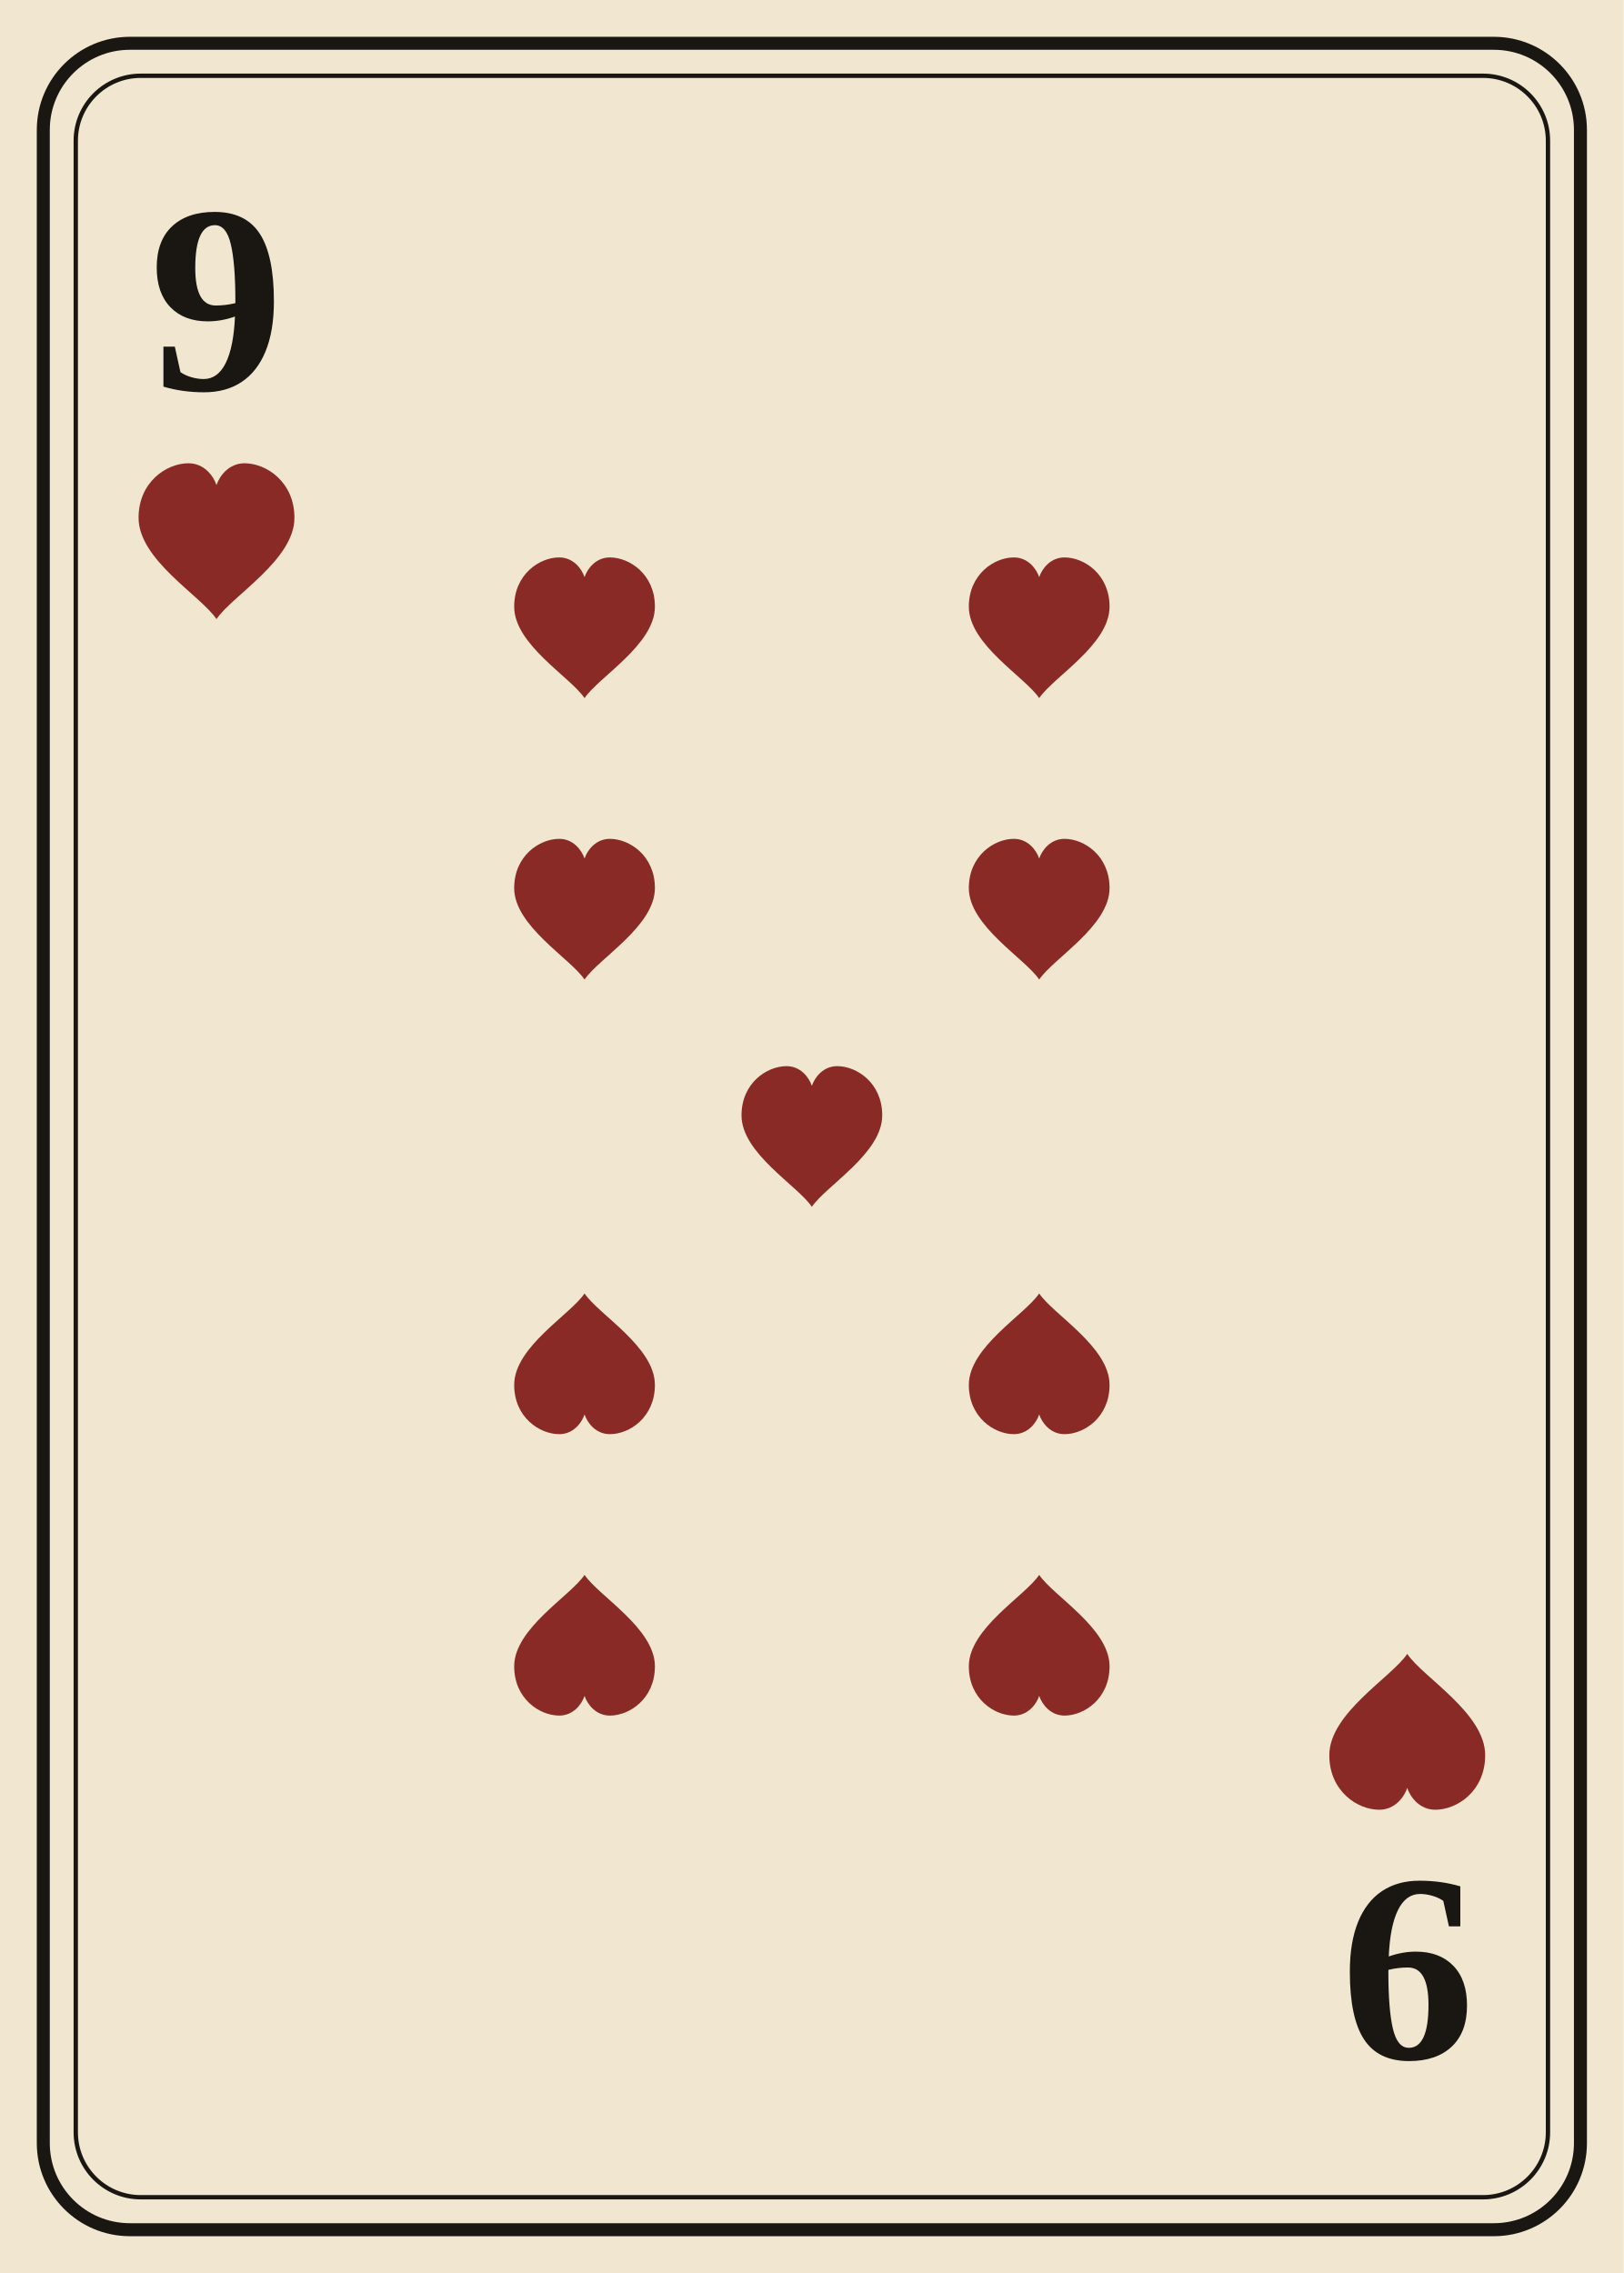
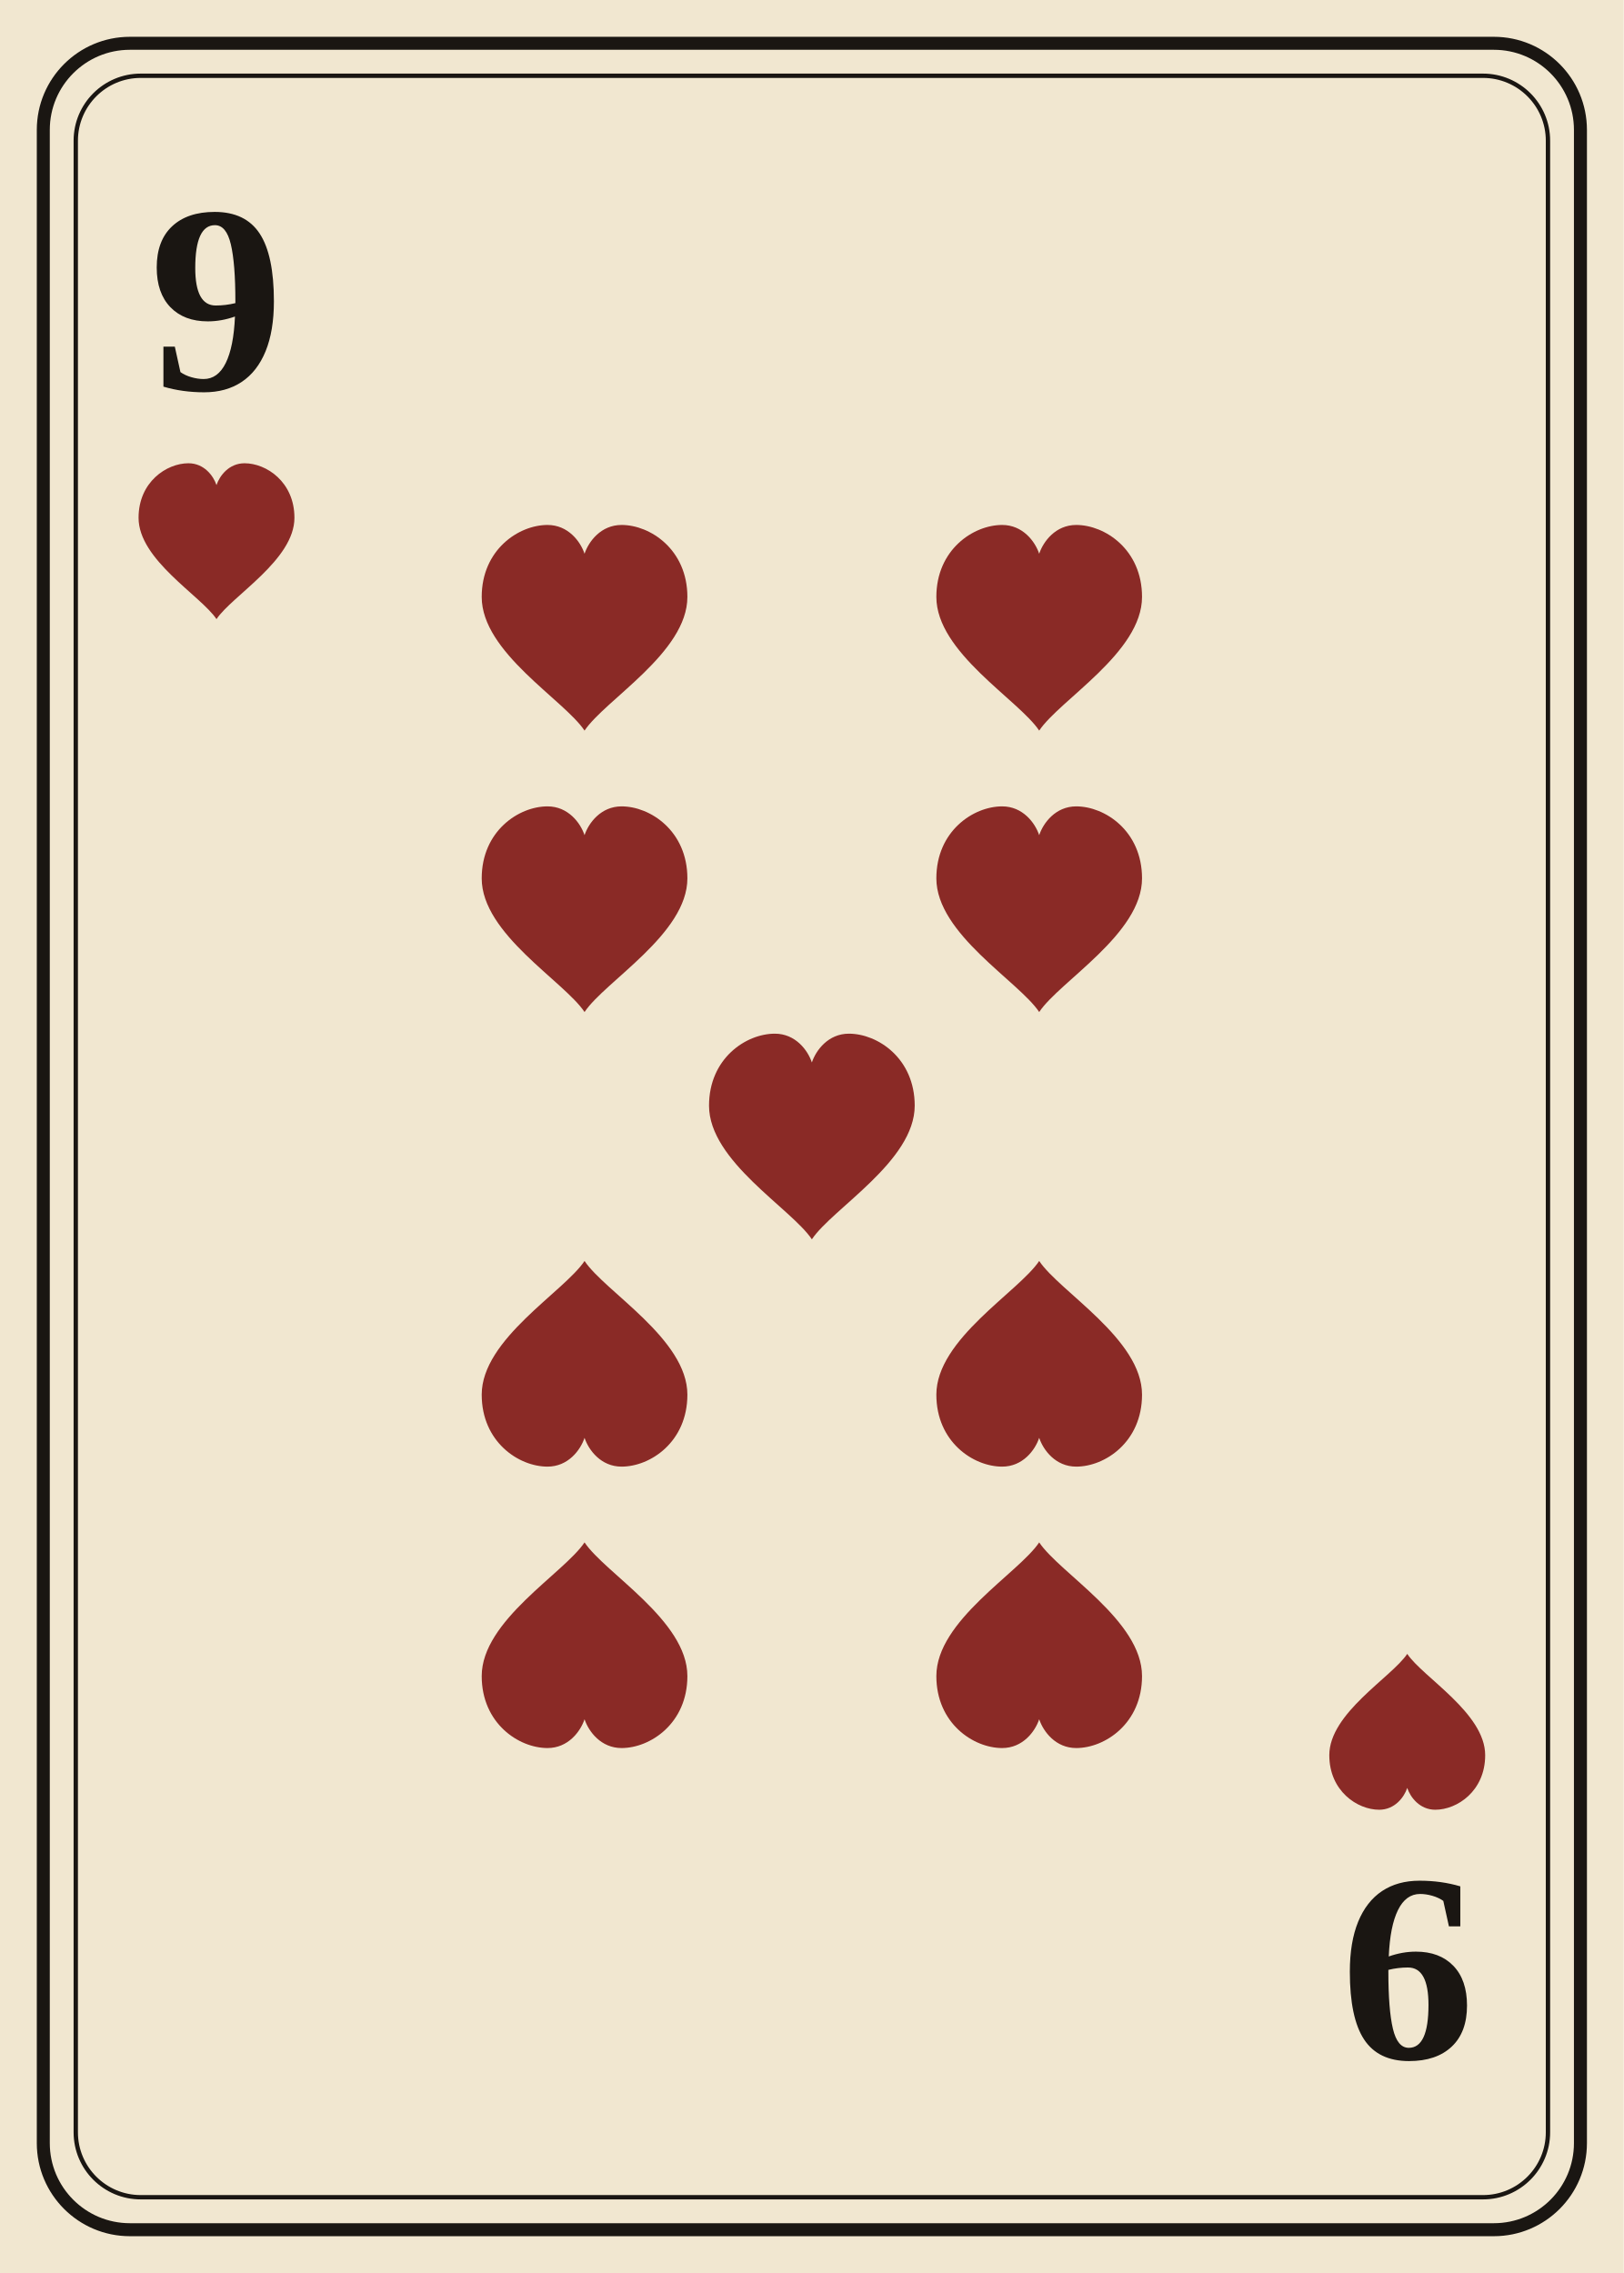
<svg xmlns="http://www.w3.org/2000/svg" viewBox="0 0 750 1050" width="750" height="1050">
  <rect width="750" height="1050" fill="#f1e7d0" />
  <rect x="20" y="20" width="710" height="1010" rx="40" ry="40" fill="none" stroke="#1a1612" stroke-width="6" />
  <rect x="35" y="35" width="680" height="980" rx="30" ry="30" fill="none" stroke="#1a1612" stroke-width="2" />
  <g font-family="Georgia, 'Times New Roman', serif" font-weight="700" fill="#1a1612">
    <text x="100" y="180" font-size="124" text-anchor="middle">9</text>
    <g transform="translate(100 250) scale(0.72)">
      <path d="M 0 50 C -10 35 -50 12 -50 -15 C -50 -38 -32 -50 -18 -50 C -8 -50 -2 -42 0 -36 C 2 -42 8 -50 18 -50 C 32 -50 50 -38 50 -15 C 50 12 10 35 0 50 Z" fill="#8a2a26" />
    </g>
  </g>
  <g transform="rotate(180 375 525)">
    <g font-family="Georgia, 'Times New Roman', serif" font-weight="700" fill="#1a1612">
      <text x="100" y="180" font-size="124" text-anchor="middle">9</text>
      <g transform="translate(100 250) scale(0.72)">
        <path d="M 0 50 C -10 35 -50 12 -50 -15 C -50 -38 -32 -50 -18 -50 C -8 -50 -2 -42 0 -36 C 2 -42 8 -50 18 -50 C 32 -50 50 -38 50 -15 C 50 12 10 35 0 50 Z" fill="#8a2a26" />
      </g>
    </g>
  </g>
-   <g transform="translate(270 290) rotate(0) scale(0.65)">
+   <g transform="translate(270 290) rotate(0) scale(0.95)">
    <path d="M 0 50 C -10 35 -50 12 -50 -15 C -50 -38 -32 -50 -18 -50 C -8 -50 -2 -42 0 -36 C 2 -42 8 -50 18 -50 C 32 -50 50 -38 50 -15 C 50 12 10 35 0 50 Z" fill="#8a2a26" />
  </g>
-   <g transform="translate(480 290) rotate(0) scale(0.65)">
+   <g transform="translate(480 290) rotate(0) scale(0.95)">
    <path d="M 0 50 C -10 35 -50 12 -50 -15 C -50 -38 -32 -50 -18 -50 C -8 -50 -2 -42 0 -36 C 2 -42 8 -50 18 -50 C 32 -50 50 -38 50 -15 C 50 12 10 35 0 50 Z" fill="#8a2a26" />
  </g>
-   <g transform="translate(270 420) rotate(0) scale(0.65)">
+   <g transform="translate(270 420) rotate(0) scale(0.95)">
    <path d="M 0 50 C -10 35 -50 12 -50 -15 C -50 -38 -32 -50 -18 -50 C -8 -50 -2 -42 0 -36 C 2 -42 8 -50 18 -50 C 32 -50 50 -38 50 -15 C 50 12 10 35 0 50 Z" fill="#8a2a26" />
  </g>
-   <g transform="translate(480 420) rotate(0) scale(0.65)">
+   <g transform="translate(480 420) rotate(0) scale(0.95)">
    <path d="M 0 50 C -10 35 -50 12 -50 -15 C -50 -38 -32 -50 -18 -50 C -8 -50 -2 -42 0 -36 C 2 -42 8 -50 18 -50 C 32 -50 50 -38 50 -15 C 50 12 10 35 0 50 Z" fill="#8a2a26" />
  </g>
-   <g transform="translate(375 525) rotate(0) scale(0.65)">
+   <g transform="translate(375 525) rotate(0) scale(0.95)">
    <path d="M 0 50 C -10 35 -50 12 -50 -15 C -50 -38 -32 -50 -18 -50 C -8 -50 -2 -42 0 -36 C 2 -42 8 -50 18 -50 C 32 -50 50 -38 50 -15 C 50 12 10 35 0 50 Z" fill="#8a2a26" />
  </g>
-   <g transform="translate(270 630) rotate(180) scale(0.65)">
+   <g transform="translate(270 630) rotate(180) scale(0.95)">
    <path d="M 0 50 C -10 35 -50 12 -50 -15 C -50 -38 -32 -50 -18 -50 C -8 -50 -2 -42 0 -36 C 2 -42 8 -50 18 -50 C 32 -50 50 -38 50 -15 C 50 12 10 35 0 50 Z" fill="#8a2a26" />
  </g>
-   <g transform="translate(480 630) rotate(180) scale(0.65)">
+   <g transform="translate(480 630) rotate(180) scale(0.95)">
    <path d="M 0 50 C -10 35 -50 12 -50 -15 C -50 -38 -32 -50 -18 -50 C -8 -50 -2 -42 0 -36 C 2 -42 8 -50 18 -50 C 32 -50 50 -38 50 -15 C 50 12 10 35 0 50 Z" fill="#8a2a26" />
  </g>
-   <g transform="translate(270 760) rotate(180) scale(0.65)">
+   <g transform="translate(270 760) rotate(180) scale(0.95)">
    <path d="M 0 50 C -10 35 -50 12 -50 -15 C -50 -38 -32 -50 -18 -50 C -8 -50 -2 -42 0 -36 C 2 -42 8 -50 18 -50 C 32 -50 50 -38 50 -15 C 50 12 10 35 0 50 Z" fill="#8a2a26" />
  </g>
-   <g transform="translate(480 760) rotate(180) scale(0.65)">
+   <g transform="translate(480 760) rotate(180) scale(0.95)">
    <path d="M 0 50 C -10 35 -50 12 -50 -15 C -50 -38 -32 -50 -18 -50 C -8 -50 -2 -42 0 -36 C 2 -42 8 -50 18 -50 C 32 -50 50 -38 50 -15 C 50 12 10 35 0 50 Z" fill="#8a2a26" />
  </g>
</svg>
